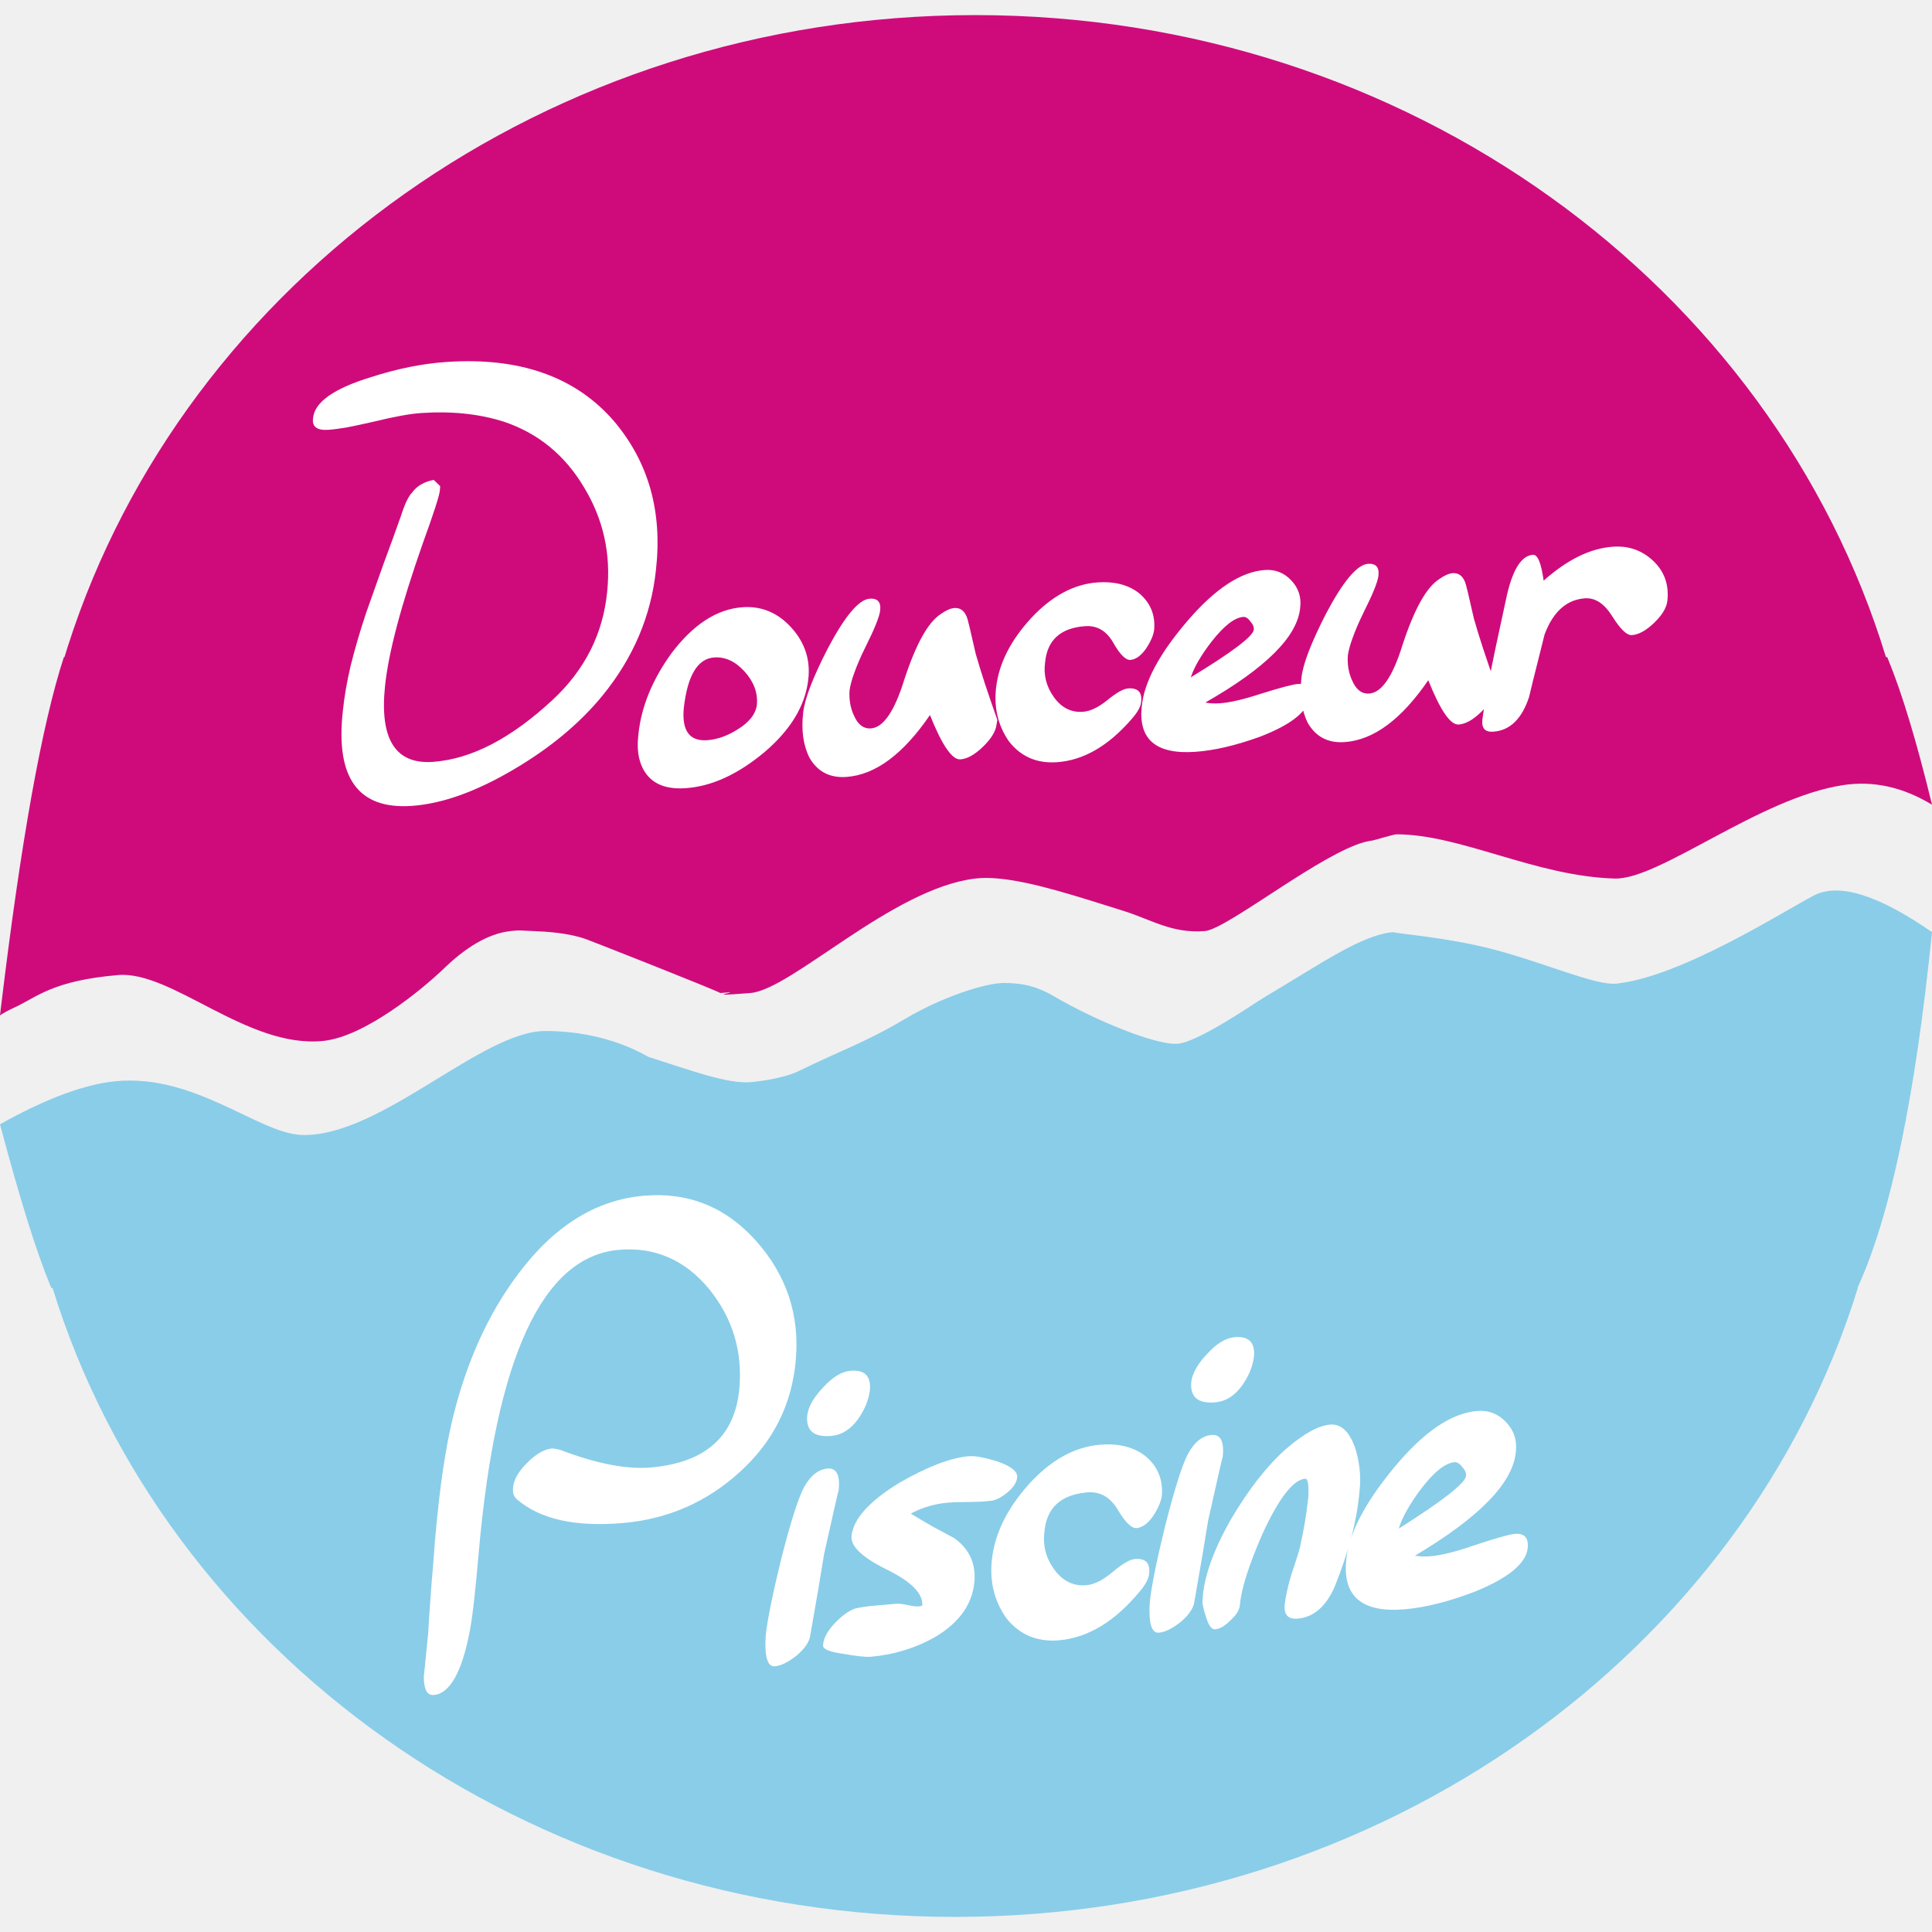
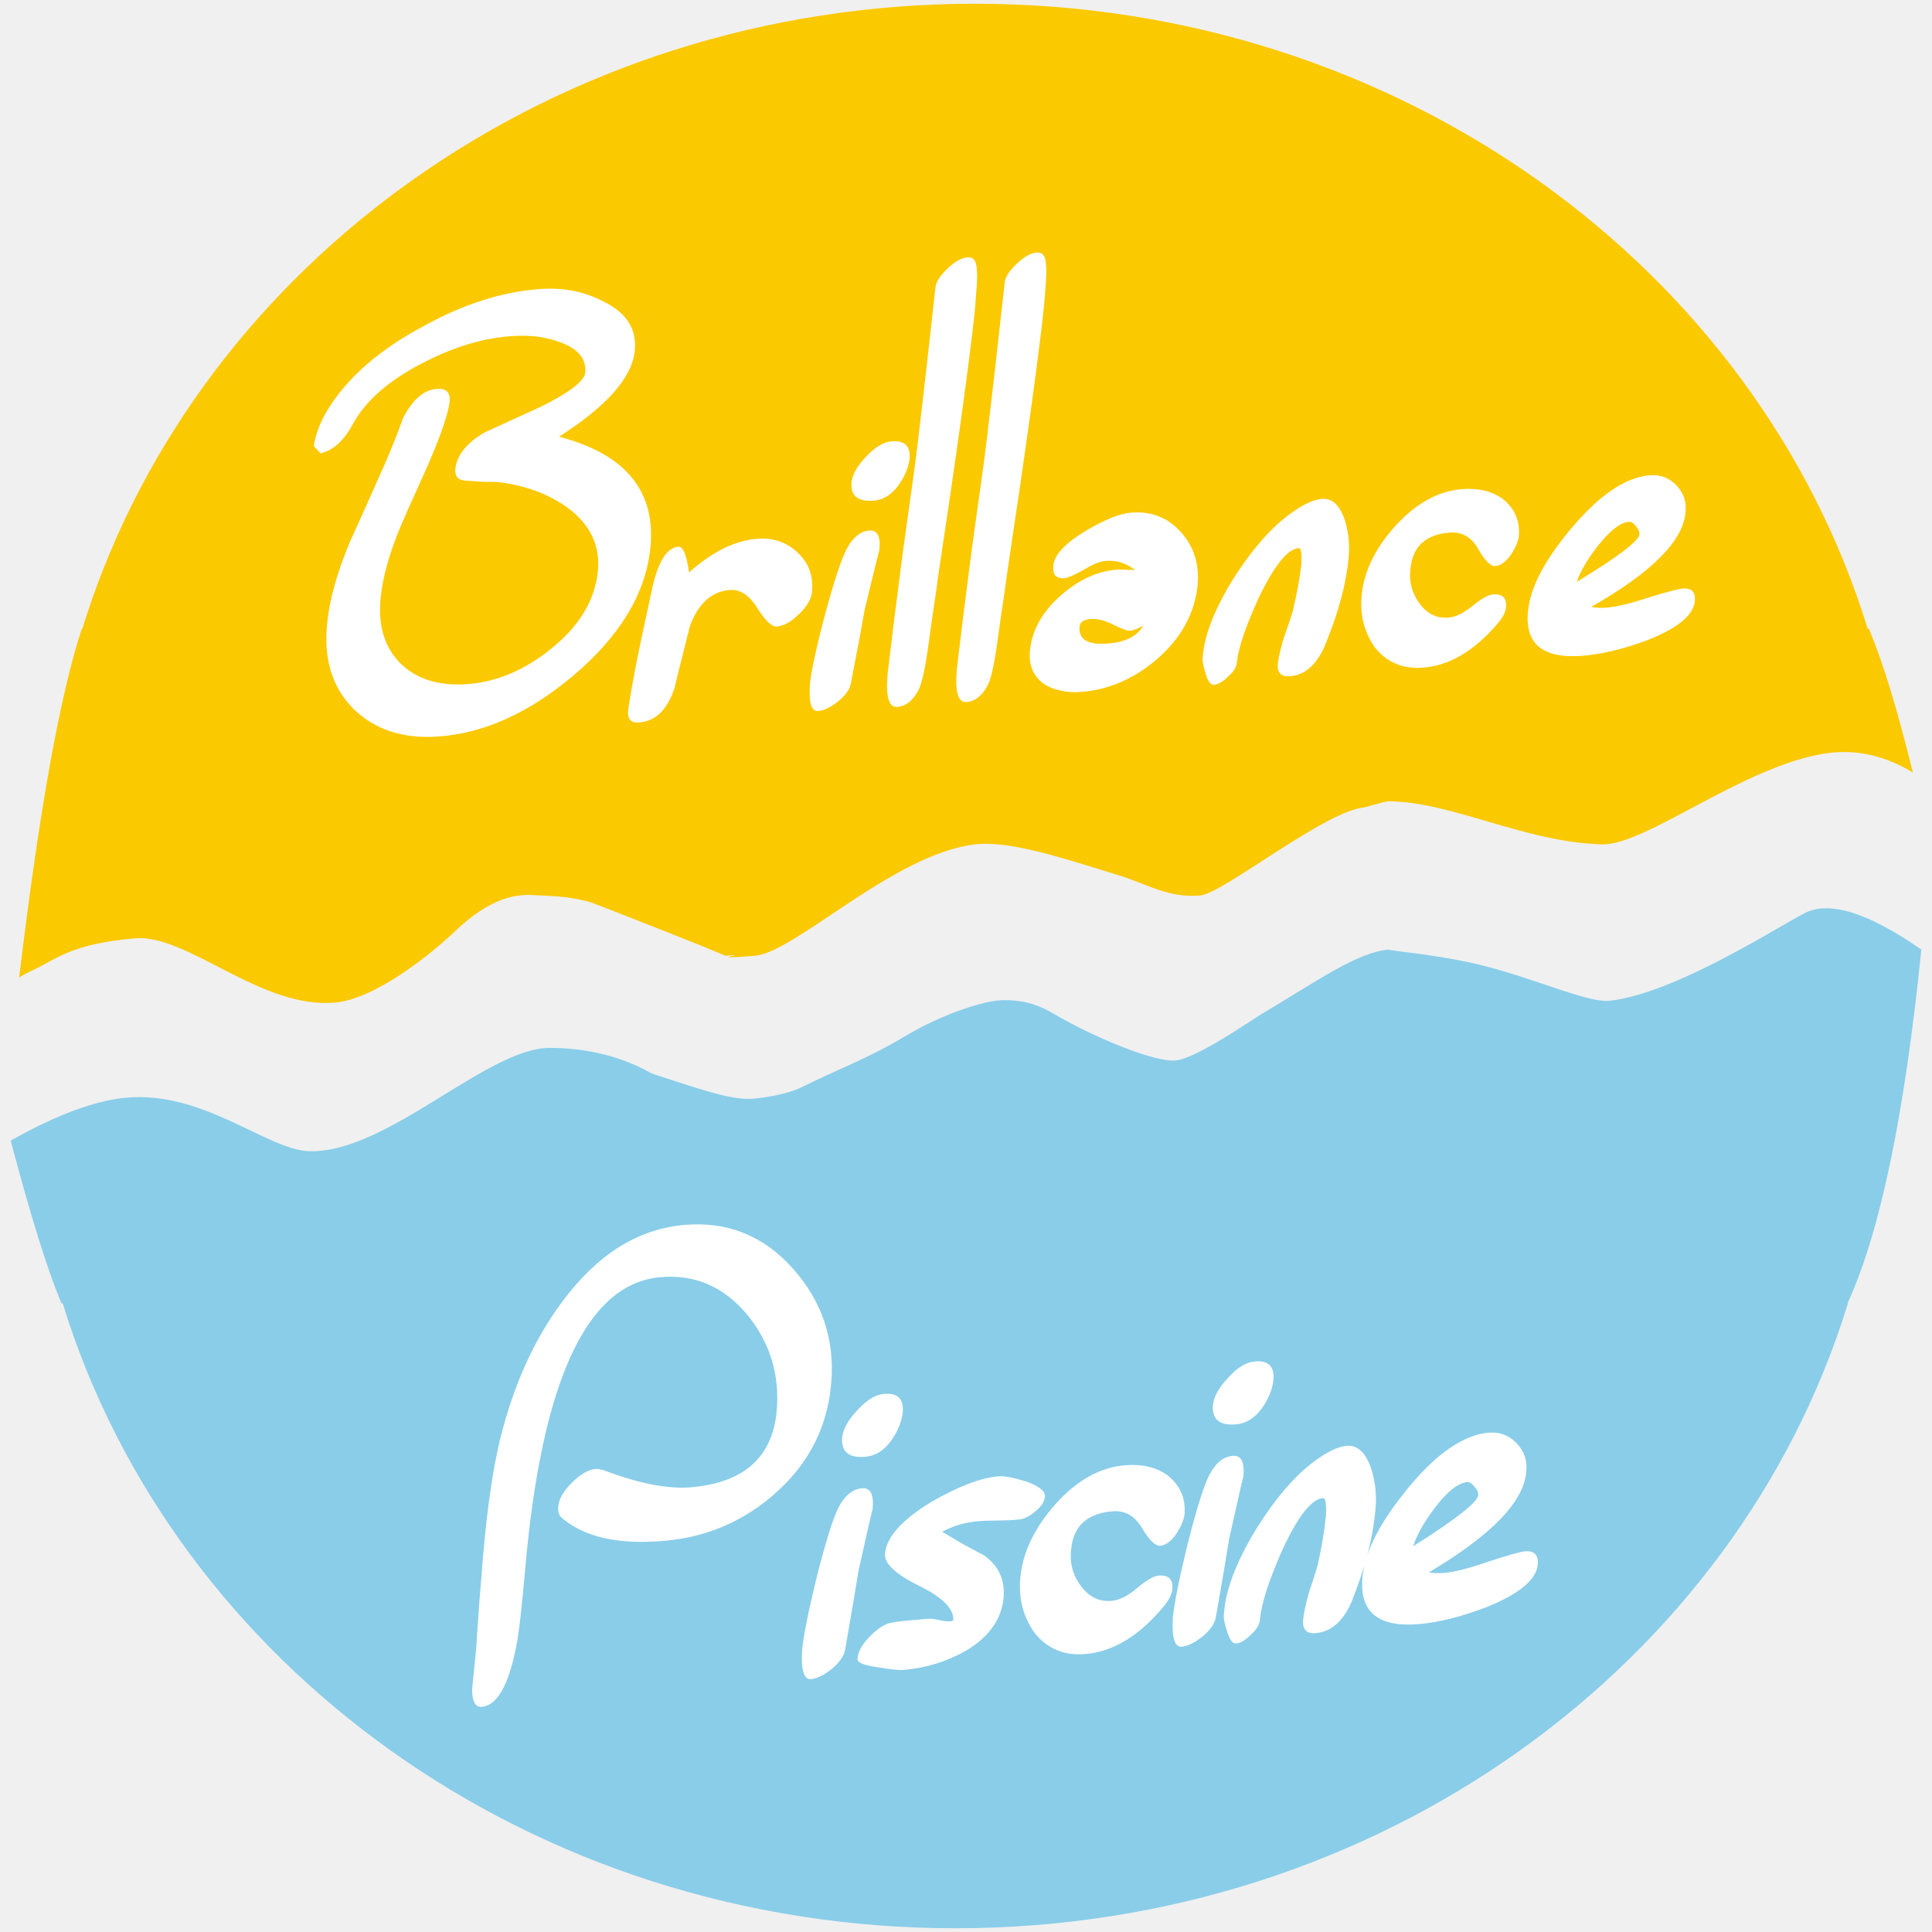
- <svg xmlns="http://www.w3.org/2000/svg" width="64" height="64" viewBox="0 0 64 64" fill="none">
-   <path fill-rule="evenodd" clip-rule="evenodd" d="M32.305 0.5C46.64 0.5 58.73 9.489 62.474 21.767L62.516 21.768C62.525 21.791 62.535 21.815 62.545 21.838C63.009 22.967 63.494 24.573 64 26.657C63.037 26.072 62.054 25.855 61.052 26.008C58.28 26.43 54.975 29.142 53.494 29.103C50.871 29.032 48.389 27.638 46.262 27.638C46.155 27.638 45.529 27.838 45.432 27.849C44.831 27.918 43.825 28.505 42.825 29.141L42.452 29.381C41.337 30.102 40.295 30.812 39.913 30.843C38.819 30.931 38.129 30.456 37.197 30.168C36.966 30.096 36.733 30.023 36.499 29.949L36.03 29.803C34.625 29.37 33.242 28.99 32.305 29.103C29.545 29.435 26.225 32.785 24.856 32.895C24.41 32.931 24.173 32.946 24.059 32.948L24.009 32.948C23.931 32.945 23.982 32.93 24.049 32.914L24.09 32.905C24.208 32.878 24.31 32.856 23.863 32.895C23.774 32.842 22.722 32.417 21.662 31.995L21.309 31.855C20.376 31.485 19.519 31.149 19.41 31.11C18.837 30.902 18.081 30.859 17.663 30.843C17.584 30.84 17.52 30.837 17.466 30.834L17.333 30.827C17.185 30.819 17.137 30.819 16.915 30.843C16.141 30.925 15.382 31.431 14.732 32.058C13.989 32.776 12.089 34.337 10.715 34.481C8.197 34.745 5.699 32.147 3.911 32.3C1.738 32.487 1.232 33.025 0.493 33.368C0.261 33.476 0.098 33.565 0.003 33.634L0 33.636L0.027 33.405C0.69 27.883 1.386 24.004 2.116 21.767L2.136 21.767L2.25 21.401C6.122 9.311 18.113 0.5 32.305 0.5Z" fill="#CF0B7C" />
-   <path fill-rule="evenodd" clip-rule="evenodd" d="M31.642 63.5C17.434 63.5 5.452 54.693 1.741 42.665L1.7 42.665C1.69 42.642 1.68 42.619 1.671 42.595C1.211 41.49 0.654 39.706 0 37.244C1.394 36.463 2.588 35.998 3.581 35.848C6.329 35.435 8.54 37.559 10.007 37.598C12.606 37.666 15.951 34.154 18.059 34.154C20.167 34.154 21.397 34.984 21.48 35.011C22.947 35.479 24.107 35.909 24.864 35.848C25.147 35.826 25.982 35.715 26.462 35.479C27.821 34.811 28.67 34.531 29.942 33.774C31.213 33.017 32.641 32.563 33.255 32.563C33.868 32.563 34.34 32.666 34.939 33.017C36.261 33.794 38.318 34.643 39.025 34.574C39.722 34.505 41.541 33.24 41.915 33.017C43.8 31.899 45.11 30.968 46.154 30.878C46.236 30.927 47.95 31.049 49.485 31.454C51.236 31.916 52.868 32.659 53.557 32.583C55.724 32.346 59.091 30.179 60.09 29.663C60.915 29.238 62.218 29.643 64 30.878C63.447 36.324 62.634 40.23 61.561 42.595L61.531 42.665L61.543 42.665C57.832 54.693 45.85 63.5 31.642 63.5Z" fill="#89CDE9" />
-   <path d="M21.73 18.871C21.57 20.401 20.979 21.794 19.954 23.048C19.203 23.962 18.234 24.77 17.046 25.472C15.79 26.217 14.656 26.625 13.642 26.696C11.873 26.82 11.111 25.777 11.356 23.567C11.402 23.102 11.488 22.598 11.615 22.057C11.749 21.515 11.92 20.931 12.127 20.306C12.316 19.768 12.506 19.234 12.696 18.704C12.894 18.173 13.091 17.631 13.287 17.077C13.409 16.692 13.532 16.437 13.656 16.311C13.814 16.096 14.051 15.958 14.367 15.897L14.582 16.105L14.569 16.259C14.556 16.416 14.37 16.993 14.009 17.989C13.284 20.053 12.866 21.633 12.754 22.729C12.572 24.488 13.1 25.325 14.339 25.238C15.61 25.149 16.936 24.461 18.318 23.174C19.377 22.184 19.975 20.995 20.113 19.607C20.244 18.352 19.987 17.195 19.342 16.136C18.711 15.076 17.831 14.355 16.7 13.972C15.875 13.708 14.952 13.612 13.931 13.684C13.572 13.709 13.054 13.804 12.377 13.969C12.03 14.048 11.733 14.111 11.485 14.16C11.238 14.201 11.036 14.227 10.88 14.238C10.498 14.264 10.329 14.135 10.371 13.85C10.42 13.322 11.058 12.87 12.285 12.495C13.151 12.215 13.981 12.047 14.776 11.992C17.207 11.822 19.062 12.475 20.34 13.952C21.484 15.305 21.947 16.945 21.73 18.871ZM25.073 23.348C25.108 22.954 24.973 22.587 24.668 22.248C24.362 21.91 24.026 21.753 23.66 21.779C23.106 21.817 22.77 22.381 22.65 23.47C22.585 24.211 22.844 24.561 23.428 24.52C23.756 24.497 24.088 24.38 24.426 24.168C24.817 23.93 25.032 23.656 25.073 23.348ZM26.776 22.5C26.68 23.369 26.196 24.174 25.324 24.916C24.444 25.651 23.575 26.049 22.717 26.109C22.133 26.15 21.708 26.007 21.442 25.681C21.177 25.355 21.078 24.904 21.148 24.327C21.241 23.42 21.605 22.525 22.241 21.643C22.965 20.684 23.751 20.174 24.601 20.115C25.232 20.071 25.773 20.299 26.223 20.8C26.665 21.294 26.849 21.861 26.776 22.5ZM33.013 23.991C32.989 24.22 32.839 24.469 32.56 24.739C32.288 25.001 32.04 25.14 31.814 25.155C31.541 25.175 31.205 24.685 30.806 23.687C29.918 24.986 28.995 25.67 28.036 25.737C27.491 25.775 27.084 25.564 26.817 25.105C26.608 24.689 26.538 24.189 26.607 23.605C26.654 23.155 26.925 22.447 27.422 21.48C27.989 20.407 28.451 19.858 28.81 19.832C29.075 19.814 29.19 19.947 29.155 20.231C29.13 20.437 28.963 20.848 28.654 21.465C28.503 21.773 28.385 22.047 28.3 22.288C28.215 22.521 28.162 22.717 28.142 22.875C28.123 23.174 28.17 23.445 28.281 23.687C28.412 23.999 28.603 24.147 28.852 24.129C29.265 24.1 29.634 23.558 29.96 22.501C30.347 21.323 30.751 20.601 31.171 20.337C31.343 20.215 31.491 20.15 31.616 20.142C31.803 20.128 31.939 20.225 32.023 20.43C32.051 20.483 32.15 20.891 32.321 21.655C32.404 21.946 32.505 22.276 32.625 22.644C32.744 23.003 32.882 23.405 33.038 23.848L33.013 23.991ZM38.233 20.865C38.207 21.055 38.112 21.269 37.949 21.508C37.785 21.731 37.617 21.848 37.445 21.86C37.289 21.871 37.1 21.681 36.877 21.289C36.653 20.897 36.343 20.715 35.946 20.743C35.135 20.8 34.693 21.199 34.62 21.94C34.563 22.359 34.66 22.744 34.912 23.095C35.163 23.445 35.484 23.607 35.874 23.579C36.115 23.562 36.384 23.434 36.681 23.194C36.984 22.946 37.214 22.816 37.37 22.805C37.697 22.782 37.841 22.933 37.801 23.257C37.788 23.406 37.687 23.59 37.499 23.806C36.724 24.706 35.896 25.187 35.015 25.249C34.345 25.296 33.812 25.063 33.416 24.55C33.058 24.027 32.919 23.434 32.998 22.77C33.091 21.98 33.477 21.217 34.153 20.481C34.838 19.744 35.574 19.348 36.361 19.293C36.907 19.255 37.357 19.368 37.712 19.633C38.102 19.95 38.276 20.361 38.233 20.865ZM41.534 20.858C41.543 20.771 41.505 20.68 41.42 20.584C41.343 20.479 41.265 20.43 41.187 20.436C40.898 20.456 40.549 20.727 40.139 21.249C39.788 21.704 39.557 22.1 39.447 22.437C40.814 21.605 41.51 21.079 41.534 20.858ZM43.381 23.09C43.328 23.563 42.783 24.001 41.746 24.402C40.944 24.693 40.228 24.861 39.596 24.905C38.295 24.996 37.704 24.493 37.823 23.396C37.9 22.6 38.402 21.66 39.329 20.577C40.248 19.503 41.106 18.938 41.901 18.882C42.243 18.858 42.533 18.971 42.77 19.221C43.015 19.477 43.115 19.784 43.069 20.139C42.979 21.085 41.932 22.13 39.929 23.272C40.072 23.302 40.233 23.31 40.412 23.297C40.747 23.274 41.202 23.168 41.776 22.979C42.427 22.776 42.831 22.67 42.987 22.659C43.283 22.638 43.415 22.782 43.381 23.09ZM49.519 22.837C49.496 23.065 49.345 23.315 49.066 23.585C48.795 23.847 48.546 23.985 48.32 24.001C48.047 24.02 47.712 23.531 47.313 22.533C46.425 23.832 45.502 24.515 44.543 24.583C43.997 24.621 43.591 24.41 43.324 23.951C43.115 23.535 43.045 23.035 43.113 22.451C43.16 22.001 43.432 21.293 43.928 20.326C44.495 19.253 44.958 18.703 45.316 18.678C45.581 18.66 45.697 18.793 45.662 19.077C45.637 19.282 45.47 19.694 45.16 20.31C45.01 20.619 44.892 20.893 44.807 21.134C44.721 21.367 44.669 21.562 44.648 21.721C44.63 22.02 44.676 22.29 44.787 22.533C44.919 22.845 45.109 22.992 45.358 22.975C45.772 22.946 46.141 22.403 46.466 21.347C46.854 20.168 47.258 19.447 47.678 19.183C47.849 19.061 47.998 18.996 48.122 18.987C48.309 18.974 48.445 19.07 48.53 19.276C48.557 19.329 48.656 19.737 48.827 20.5C48.91 20.792 49.012 21.122 49.131 21.489C49.25 21.849 49.388 22.251 49.544 22.694L49.519 22.837ZM55.234 19.9C55.211 20.128 55.064 20.373 54.792 20.635C54.528 20.889 54.283 21.023 54.057 21.039C53.894 21.051 53.679 20.846 53.415 20.426C53.15 19.998 52.846 19.796 52.504 19.82C51.896 19.863 51.45 20.262 51.166 21.018C51.08 21.361 50.995 21.704 50.909 22.046C50.823 22.381 50.737 22.728 50.653 23.086C50.414 23.816 50.018 24.2 49.465 24.238C49.192 24.258 49.072 24.121 49.107 23.829C49.132 23.623 49.204 23.195 49.323 22.545C49.449 21.894 49.637 21 49.887 19.862C50.086 18.901 50.384 18.406 50.782 18.378C50.938 18.367 51.055 18.653 51.135 19.235C51.917 18.538 52.681 18.163 53.429 18.111C53.952 18.074 54.397 18.231 54.766 18.581C55.136 18.931 55.291 19.371 55.234 19.9Z" fill="white" />
-   <path d="M14.039 55.553L14.026 55.401L14.039 55.553ZM26.361 45.057C26.235 46.521 25.616 47.756 24.506 48.763C23.413 49.759 22.124 50.322 20.64 50.452C19.072 50.589 17.902 50.33 17.131 49.675C17.021 49.583 16.976 49.455 16.996 49.292C17.007 49.036 17.162 48.76 17.458 48.462C17.755 48.164 18.034 48.004 18.296 47.981C18.312 47.979 18.394 47.993 18.541 48.023C19.754 48.486 20.761 48.682 21.562 48.612C23.375 48.454 24.352 47.578 24.493 45.986C24.598 44.761 24.269 43.673 23.506 42.72C22.698 41.737 21.695 41.298 20.498 41.403C17.969 41.624 16.422 44.971 15.858 51.444C15.803 52.069 15.751 52.596 15.704 53.025C15.656 53.453 15.609 53.789 15.562 54.031C15.3 55.396 14.902 56.102 14.371 56.149C14.152 56.168 14.041 55.969 14.039 55.553L14.182 54.126C14.191 53.947 14.206 53.721 14.224 53.447C14.243 53.174 14.266 52.853 14.293 52.485C14.327 52.1 14.354 51.775 14.373 51.51C14.392 51.236 14.41 51.009 14.428 50.829C14.569 49.237 14.762 47.941 15.006 46.943C15.464 45.093 16.177 43.523 17.143 42.232C18.336 40.624 19.729 39.75 21.323 39.611C22.798 39.482 24.04 39.98 25.047 41.107C26.056 42.242 26.494 43.559 26.361 45.057ZM28.818 46.041C28.779 46.375 28.642 46.706 28.408 47.032C28.164 47.359 27.874 47.538 27.537 47.567C26.963 47.617 26.698 47.394 26.739 46.898C26.773 46.606 26.95 46.293 27.269 45.959C27.579 45.618 27.881 45.434 28.176 45.408C28.64 45.368 28.854 45.579 28.818 46.041ZM27.784 49.368C27.781 49.334 27.618 50.045 27.295 51.501C27.202 52.095 27.051 52.987 26.841 54.178C26.809 54.394 26.658 54.615 26.389 54.842C26.111 55.062 25.871 55.181 25.668 55.199C25.424 55.22 25.322 54.885 25.364 54.193C25.414 53.696 25.582 52.857 25.87 51.676C26.186 50.434 26.439 49.634 26.629 49.278C26.841 48.885 27.103 48.676 27.415 48.648C27.71 48.623 27.833 48.862 27.784 49.368ZM33.696 48.927C33.686 49.098 33.578 49.269 33.372 49.44C33.166 49.611 32.978 49.703 32.81 49.718C32.725 49.726 32.624 49.734 32.506 49.745C32.396 49.746 32.26 49.749 32.099 49.755C31.794 49.756 31.561 49.764 31.4 49.778C30.954 49.817 30.544 49.938 30.171 50.14C30.404 50.281 30.641 50.422 30.883 50.562C31.124 50.694 31.369 50.826 31.618 50.957C32.108 51.313 32.328 51.791 32.279 52.39C32.216 53.126 31.793 53.732 31.011 54.209C30.347 54.59 29.624 54.814 28.84 54.883C28.688 54.896 28.383 54.863 27.926 54.784C27.479 54.721 27.258 54.63 27.265 54.511C27.271 54.289 27.395 54.049 27.635 53.79C27.876 53.531 28.108 53.362 28.33 53.283C28.505 53.243 28.715 53.212 28.959 53.19L29.693 53.126C29.777 53.119 29.901 53.133 30.066 53.17C30.231 53.206 30.355 53.221 30.439 53.214C30.498 53.208 30.536 53.197 30.551 53.178C30.576 52.785 30.185 52.391 29.377 51.994C28.56 51.59 28.171 51.22 28.209 50.885C28.262 50.32 28.792 49.73 29.8 49.115C30.723 48.584 31.487 48.292 32.094 48.239C32.297 48.221 32.612 48.279 33.039 48.411C33.486 48.567 33.705 48.739 33.696 48.927ZM38.49 49.527C38.465 49.733 38.367 49.967 38.194 50.228C38.02 50.473 37.84 50.603 37.655 50.62C37.486 50.635 37.277 50.432 37.028 50.012C36.779 49.592 36.44 49.401 36.01 49.438C35.133 49.515 34.661 49.956 34.596 50.76C34.542 51.215 34.655 51.63 34.934 52.005C35.213 52.38 35.564 52.549 35.985 52.512C36.247 52.489 36.536 52.345 36.852 52.079C37.176 51.804 37.423 51.66 37.592 51.645C37.946 51.614 38.104 51.774 38.067 52.126C38.056 52.288 37.95 52.489 37.75 52.727C36.928 53.716 36.04 54.253 35.087 54.336C34.362 54.4 33.78 54.157 33.341 53.61C32.944 53.05 32.782 52.41 32.855 51.69C32.941 50.833 33.344 49.999 34.063 49.188C34.791 48.377 35.581 47.934 36.432 47.859C37.022 47.808 37.512 47.922 37.902 48.202C38.331 48.539 38.527 48.98 38.49 49.527ZM41.541 44.927C41.502 45.262 41.365 45.593 41.13 45.919C40.887 46.246 40.597 46.425 40.26 46.454C39.686 46.504 39.42 46.281 39.462 45.785C39.496 45.493 39.672 45.18 39.992 44.846C40.302 44.505 40.604 44.321 40.899 44.295C41.363 44.255 41.577 44.465 41.541 44.927ZM40.507 48.255C40.504 48.221 40.341 48.932 40.018 50.388C39.925 50.982 39.774 51.874 39.564 53.065C39.532 53.28 39.381 53.502 39.112 53.729C38.834 53.949 38.594 54.068 38.391 54.085C38.147 54.107 38.045 53.772 38.087 53.08C38.137 52.583 38.305 51.744 38.593 50.563C38.909 49.321 39.162 48.521 39.352 48.165C39.564 47.772 39.826 47.562 40.138 47.535C40.433 47.509 40.556 47.749 40.507 48.255ZM45.045 49.298C45.005 49.811 44.915 50.337 44.776 50.876C44.636 51.415 44.447 51.98 44.21 52.569C43.919 53.224 43.512 53.574 42.989 53.619C42.677 53.647 42.533 53.498 42.555 53.173C42.583 52.907 42.656 52.574 42.773 52.173C42.983 51.551 43.085 51.215 43.08 51.165C43.129 50.948 43.177 50.71 43.222 50.451C43.267 50.193 43.306 49.909 43.339 49.6C43.361 49.182 43.327 48.977 43.234 48.985C42.837 49.019 42.368 49.625 41.825 50.803C41.372 51.837 41.122 52.619 41.075 53.15C41.064 53.321 40.965 53.491 40.776 53.66C40.589 53.855 40.415 53.959 40.255 53.973C40.137 53.984 40.036 53.848 39.952 53.566C39.861 53.303 39.823 53.111 39.837 52.99C39.875 52.256 40.185 51.375 40.766 50.348C41.35 49.353 41.957 48.574 42.588 48.009C43.18 47.498 43.67 47.226 44.058 47.192C44.421 47.16 44.698 47.417 44.89 47.961C45.032 48.415 45.084 48.861 45.045 49.298ZM48.565 48.888C48.574 48.794 48.531 48.695 48.437 48.593C48.351 48.482 48.266 48.43 48.181 48.437C47.87 48.465 47.496 48.765 47.062 49.338C46.69 49.838 46.447 50.271 46.335 50.638C47.8 49.711 48.543 49.128 48.565 48.888ZM50.608 51.271C50.56 51.785 49.978 52.269 48.862 52.723C47.999 53.054 47.226 53.249 46.543 53.309C45.135 53.432 44.485 52.898 44.593 51.708C44.662 50.843 45.188 49.816 46.172 48.626C47.147 47.444 48.065 46.816 48.925 46.741C49.296 46.708 49.612 46.825 49.873 47.091C50.144 47.365 50.257 47.695 50.215 48.081C50.135 49.107 49.02 50.258 46.872 51.534C47.028 51.563 47.202 51.569 47.396 51.552C47.759 51.52 48.249 51.396 48.867 51.181C49.569 50.95 50.005 50.826 50.173 50.812C50.494 50.784 50.639 50.937 50.608 51.271Z" fill="white" />
+ <svg xmlns="http://www.w3.org/2000/svg" width="102" height="102" viewBox="0 0 102 102" fill="none">
+   <path fill-rule="evenodd" clip-rule="evenodd" d="M51.476 0.197C73.87 0.197 92.754 14.145 98.604 33.196L98.669 33.196C98.684 33.233 98.699 33.27 98.714 33.306C99.439 35.057 100.197 37.549 100.987 40.783C99.483 39.875 97.948 39.539 96.383 39.776C92.052 40.431 86.889 44.639 84.576 44.578C80.479 44.469 76.602 42.305 73.279 42.305C73.112 42.305 72.134 42.615 71.983 42.633C71.043 42.739 69.471 43.65 67.91 44.637L67.327 45.009C65.585 46.129 63.958 47.23 63.362 47.278C61.652 47.415 60.574 46.678 59.118 46.23C58.758 46.119 58.393 46.005 58.027 45.891L57.295 45.665C55.101 44.993 52.941 44.403 51.476 44.578C47.165 45.093 41.979 50.291 39.84 50.462C39.143 50.518 38.773 50.541 38.596 50.544L38.517 50.544C38.396 50.54 38.475 50.517 38.58 50.492L38.644 50.477C38.828 50.436 38.988 50.402 38.288 50.462C38.15 50.379 36.507 49.721 34.851 49.066L34.3 48.849C32.842 48.274 31.504 47.753 31.334 47.692C30.438 47.37 29.256 47.303 28.604 47.278C28.481 47.273 28.381 47.269 28.297 47.264L28.088 47.253C27.858 47.241 27.783 47.241 27.435 47.278C26.226 47.405 25.04 48.19 24.026 49.164C22.865 50.277 19.898 52.7 17.751 52.923C13.816 53.333 9.916 49.301 7.122 49.54C3.728 49.83 2.937 50.663 1.784 51.197C1.421 51.364 1.166 51.502 1.018 51.609L1.013 51.612L1.055 51.254C2.091 42.686 3.178 36.666 4.318 33.195L4.349 33.195L4.528 32.627C10.576 13.868 29.307 0.197 51.476 0.197Z" fill="#FBC900" />
+   <path fill-rule="evenodd" clip-rule="evenodd" d="M50.435 101.803C28.042 101.803 9.158 87.855 3.308 68.804L3.243 68.804C3.228 68.767 3.213 68.73 3.198 68.694C2.473 66.943 1.595 64.118 0.564 60.218C2.762 58.981 4.643 58.244 6.209 58.007C10.539 57.352 14.024 60.717 16.337 60.778C20.433 60.887 25.704 55.323 29.027 55.323C32.35 55.323 34.288 56.638 34.42 56.681C36.731 57.422 38.56 58.103 39.753 58.007C40.199 57.971 41.514 57.796 42.271 57.422C44.413 56.364 45.751 55.92 47.756 54.722C49.76 53.524 52.01 52.803 52.977 52.803C53.944 52.803 54.688 52.967 55.633 53.524C57.717 54.753 60.957 56.098 62.072 55.988C63.171 55.88 66.037 53.875 66.627 53.524C69.598 51.752 71.663 50.278 73.308 50.134C73.438 50.212 76.138 50.407 78.558 51.047C81.319 51.779 83.891 52.955 84.976 52.836C88.392 52.46 93.698 49.028 95.273 48.212C96.573 47.538 98.628 48.179 101.436 50.134C100.564 58.761 99.283 64.947 97.592 68.694L97.543 68.803L97.563 68.803C91.714 87.854 72.829 101.803 50.435 101.803Z" fill="#89CDE9" />
+   <path d="M34.335 28.95C34.081 31.349 32.725 33.589 30.266 35.67C27.924 37.645 25.544 38.716 23.125 38.885C21.274 39.015 19.783 38.524 18.651 37.413C17.53 36.276 17.072 34.77 17.275 32.896C17.332 32.284 17.459 31.625 17.658 30.916C17.856 30.208 18.125 29.445 18.465 28.628C18.776 27.936 19.087 27.245 19.399 26.554C19.71 25.862 20.021 25.165 20.331 24.461C20.502 24.065 20.666 23.669 20.825 23.273C20.983 22.878 21.135 22.477 21.28 22.07C21.782 21.092 22.379 20.579 23.07 20.531C23.576 20.496 23.797 20.734 23.733 21.247C23.643 21.898 23.272 22.978 22.621 24.487C22.374 25.037 22.127 25.588 21.881 26.138C21.633 26.676 21.387 27.233 21.142 27.808C20.558 29.213 20.211 30.453 20.1 31.527C19.943 33.013 20.292 34.179 21.144 35.025C21.996 35.858 23.163 36.223 24.643 36.119C26.198 36.011 27.668 35.399 29.053 34.286C30.546 33.103 31.381 31.748 31.559 30.223C31.71 28.836 31.178 27.695 29.962 26.801C28.918 26.055 27.671 25.603 26.222 25.444C26.023 25.446 25.788 25.444 25.515 25.438C25.24 25.42 24.923 25.399 24.561 25.374C24.188 25.351 24.013 25.152 24.036 24.779C24.109 24.042 24.627 23.392 25.592 22.828L28.566 21.467C30.052 20.731 30.829 20.137 30.897 19.686C30.968 18.925 30.495 18.375 29.48 18.037C28.767 17.776 27.942 17.679 27.004 17.745C25.498 17.85 23.944 18.318 22.341 19.15C20.521 20.083 19.277 21.174 18.608 22.424C18.158 23.261 17.598 23.766 16.928 23.936L16.566 23.552C16.659 22.926 16.905 22.283 17.305 21.622C18.364 19.911 20.053 18.442 22.373 17.213C24.474 16.049 26.524 15.398 28.523 15.258C29.744 15.172 30.857 15.392 31.861 15.917C33.081 16.514 33.631 17.381 33.512 18.517C33.375 19.928 32.043 21.441 29.514 23.056C33.038 23.976 34.645 25.94 34.335 28.95ZM42.867 31.274C42.831 31.636 42.597 32.024 42.167 32.439C41.749 32.84 41.361 33.053 41.003 33.078C40.744 33.096 40.405 32.773 39.987 32.108C39.567 31.43 39.086 31.11 38.543 31.148C37.581 31.216 36.875 31.848 36.425 33.045C36.29 33.587 36.154 34.13 36.018 34.673C35.882 35.203 35.746 35.752 35.613 36.319C35.235 37.474 34.608 38.082 33.731 38.144C33.3 38.174 33.111 37.958 33.165 37.495C33.205 37.17 33.318 36.492 33.507 35.462C33.707 34.431 34.005 33.016 34.4 31.215C34.715 29.692 35.187 28.909 35.817 28.865C36.064 28.848 36.25 29.3 36.377 30.221C37.614 29.118 38.825 28.525 40.009 28.442C40.836 28.384 41.542 28.632 42.126 29.187C42.71 29.741 42.958 30.437 42.867 31.274ZM48.019 24.236C47.954 24.724 47.746 25.204 47.394 25.675C47.031 26.147 46.602 26.4 46.108 26.434C45.269 26.493 44.886 26.16 44.959 25.436C45.017 25.01 45.282 24.558 45.757 24.078C46.219 23.587 46.666 23.326 47.098 23.296C47.776 23.249 48.084 23.562 48.019 24.236ZM46.423 29.072C46.419 29.023 46.163 30.058 45.654 32.176C45.504 33.042 45.26 34.343 44.922 36.078C44.87 36.391 44.644 36.711 44.245 37.036C43.834 37.35 43.479 37.518 43.183 37.538C42.825 37.563 42.686 37.071 42.764 36.061C42.849 35.336 43.117 34.114 43.568 32.397C44.061 30.589 44.451 29.427 44.738 28.911C45.057 28.343 45.446 28.043 45.902 28.011C46.334 27.981 46.508 28.335 46.423 29.072ZM51.463 16.444C51.17 19.167 50.515 23.9 49.498 30.643C49.434 31.143 49.364 31.644 49.287 32.145C49.21 32.634 49.139 33.129 49.075 33.63C48.881 35.119 48.692 36.044 48.506 36.404C48.212 36.982 47.83 37.288 47.361 37.321C46.917 37.352 46.752 36.762 46.865 35.551C47.035 34.076 47.285 32.068 47.616 29.528C47.821 28.026 47.994 26.78 48.136 25.79C48.277 24.788 48.378 24.019 48.44 23.481C48.589 22.243 48.74 20.949 48.893 19.599C49.046 18.237 49.21 16.769 49.385 15.194C49.402 14.908 49.614 14.57 50.021 14.182C50.417 13.807 50.769 13.609 51.077 13.588C51.225 13.577 51.34 13.619 51.421 13.713C51.501 13.794 51.548 13.945 51.564 14.167C51.592 14.389 51.594 14.686 51.571 15.06C51.546 15.421 51.51 15.882 51.463 16.444ZM55.117 16.188C54.824 18.912 54.169 23.645 53.153 30.387C53.089 30.888 53.018 31.389 52.942 31.89C52.864 32.379 52.793 32.874 52.729 33.374C52.536 34.863 52.346 35.788 52.161 36.148C51.866 36.727 51.485 37.032 51.016 37.065C50.572 37.096 50.406 36.506 50.52 35.296C50.69 33.821 50.94 31.813 51.271 29.273C51.475 27.77 51.649 26.524 51.79 25.535C51.931 24.533 52.032 23.763 52.094 23.226C52.243 21.988 52.394 20.694 52.548 19.344C52.701 17.982 52.865 16.513 53.04 14.938C53.057 14.652 53.269 14.315 53.676 13.927C54.071 13.552 54.423 13.354 54.731 13.332C54.88 13.322 54.994 13.363 55.075 13.457C55.155 13.538 55.203 13.69 55.218 13.912C55.246 14.133 55.248 14.431 55.225 14.804C55.201 15.165 55.165 15.627 55.117 16.188ZM60.358 33.027C60.084 33.195 59.843 33.286 59.633 33.301C59.522 33.308 59.242 33.204 58.793 32.987C58.343 32.758 57.945 32.656 57.599 32.68C57.217 32.707 57.015 32.839 56.995 33.076C56.93 33.75 57.416 34.051 58.453 33.978C59.403 33.912 60.038 33.595 60.358 33.027ZM63.224 30.929C63.066 32.391 62.368 33.667 61.13 34.758C59.891 35.837 58.525 36.428 57.032 36.533C56.637 36.56 56.269 36.53 55.928 36.443C55.588 36.367 55.294 36.239 55.045 36.058C54.796 35.865 54.612 35.623 54.493 35.334C54.373 35.045 54.337 34.7 54.383 34.3C54.496 33.251 55.031 32.302 55.988 31.454C56.946 30.605 57.949 30.145 58.998 30.071C59.134 30.062 59.276 30.064 59.426 30.079C59.587 30.08 59.755 30.087 59.93 30.099C59.47 29.735 58.957 29.572 58.389 29.612C58.081 29.633 57.689 29.791 57.213 30.085C56.7 30.369 56.363 30.516 56.203 30.527C55.746 30.559 55.55 30.331 55.615 29.843C55.664 29.294 56.229 28.69 57.311 28.032C58.323 27.428 59.131 27.105 59.736 27.062C60.81 26.987 61.683 27.335 62.357 28.107C63.044 28.877 63.333 29.818 63.224 30.929ZM71.201 29.441C71.129 30.19 70.984 30.957 70.766 31.741C70.548 32.525 70.258 33.345 69.897 34.201C69.455 35.15 68.851 35.651 68.086 35.704C67.629 35.736 67.422 35.515 67.463 35.041C67.51 34.653 67.625 34.168 67.808 33.584C68.129 32.682 68.287 32.193 68.282 32.119C68.359 31.804 68.434 31.458 68.507 31.081C68.58 30.703 68.644 30.29 68.699 29.839C68.743 29.229 68.697 28.928 68.561 28.938C67.982 28.978 67.28 29.852 66.457 31.559C65.768 33.058 65.383 34.194 65.3 34.969C65.281 35.218 65.13 35.464 64.85 35.707C64.572 35.987 64.316 36.135 64.081 36.151C63.908 36.164 63.764 35.963 63.648 35.549C63.522 35.161 63.471 34.88 63.496 34.704C63.57 33.633 64.045 32.353 64.921 30.866C65.8 29.428 66.707 28.305 67.642 27.495C68.521 26.764 69.244 26.379 69.812 26.339C70.343 26.302 70.741 26.683 71.008 27.483C71.204 28.151 71.268 28.804 71.201 29.441ZM80.188 28.311C80.147 28.611 79.997 28.95 79.738 29.328C79.478 29.681 79.212 29.867 78.94 29.886C78.694 29.903 78.394 29.602 78.04 28.982C77.687 28.361 77.195 28.073 76.566 28.117C75.283 28.207 74.583 28.839 74.467 30.013C74.377 30.676 74.531 31.285 74.929 31.84C75.328 32.395 75.835 32.651 76.452 32.608C76.835 32.581 77.261 32.378 77.73 31.998C78.211 31.605 78.575 31.399 78.822 31.382C79.34 31.346 79.568 31.584 79.504 32.097C79.484 32.334 79.324 32.624 79.026 32.968C77.799 34.392 76.488 35.154 75.093 35.251C74.032 35.325 73.188 34.957 72.561 34.145C71.995 33.317 71.774 32.377 71.899 31.327C72.047 30.076 72.657 28.868 73.728 27.702C74.812 26.535 75.978 25.908 77.224 25.821C78.088 25.761 78.801 25.94 79.363 26.36C79.981 26.862 80.256 27.512 80.188 28.311ZM86.551 28.219C86.566 28.082 86.507 27.937 86.372 27.785C86.249 27.62 86.126 27.542 86.002 27.551C85.546 27.583 84.993 28.012 84.344 28.838C83.787 29.559 83.421 30.186 83.248 30.719C85.412 29.402 86.513 28.569 86.551 28.219ZM89.477 31.753C89.393 32.503 88.53 33.196 86.888 33.831C85.618 34.292 84.483 34.557 83.484 34.627C81.423 34.772 80.487 33.975 80.675 32.238C80.798 30.977 81.593 29.49 83.06 27.775C84.516 26.074 85.874 25.179 87.132 25.091C87.675 25.053 88.134 25.232 88.509 25.627C88.897 26.034 89.055 26.519 88.983 27.082C88.839 28.58 87.182 30.233 84.01 32.042C84.236 32.089 84.491 32.102 84.775 32.082C85.306 32.045 86.026 31.877 86.935 31.578C87.966 31.257 88.606 31.089 88.852 31.071C89.321 31.039 89.529 31.266 89.477 31.753Z" fill="white" />
+   <path d="M24.924 89.197L24.904 88.963L24.924 89.197ZM43.882 73.05C43.687 75.302 42.736 77.202 41.028 78.75C39.346 80.282 37.363 81.149 35.08 81.348C32.667 81.559 30.868 81.161 29.682 80.154C29.512 80.012 29.443 79.816 29.473 79.565C29.491 79.171 29.728 78.745 30.185 78.287C30.642 77.829 31.071 77.582 31.473 77.547C31.499 77.544 31.625 77.566 31.851 77.612C33.717 78.324 35.266 78.626 36.499 78.519C39.288 78.275 40.79 76.928 41.007 74.477C41.169 72.594 40.663 70.92 39.489 69.454C38.246 67.942 36.704 67.266 34.862 67.428C30.97 67.768 28.591 72.917 27.724 82.874C27.638 83.836 27.559 84.647 27.486 85.306C27.413 85.966 27.34 86.483 27.268 86.855C26.864 88.955 26.253 90.041 25.436 90.113C25.099 90.142 24.928 89.837 24.924 89.197L25.144 87.001C25.159 86.726 25.181 86.377 25.209 85.957C25.238 85.536 25.273 85.043 25.315 84.477C25.368 83.884 25.409 83.384 25.439 82.976C25.467 82.555 25.496 82.206 25.524 81.93C25.741 79.479 26.037 77.486 26.412 75.95C27.117 73.105 28.213 70.689 29.699 68.703C31.535 66.229 33.678 64.884 36.13 64.67C38.4 64.471 40.31 65.239 41.86 66.972C43.412 68.719 44.086 70.744 43.882 73.05ZM47.661 74.562C47.602 75.077 47.391 75.585 47.03 76.088C46.656 76.591 46.209 76.865 45.69 76.911C44.808 76.988 44.399 76.644 44.463 75.881C44.515 75.432 44.787 74.951 45.278 74.437C45.755 73.912 46.22 73.629 46.674 73.59C47.388 73.527 47.717 73.851 47.661 74.562ZM46.07 79.681C46.065 79.629 45.815 80.723 45.318 82.962C45.176 83.876 44.943 85.25 44.62 87.082C44.57 87.413 44.339 87.753 43.925 88.103C43.497 88.441 43.127 88.624 42.816 88.651C42.44 88.684 42.284 88.168 42.347 87.104C42.424 86.339 42.684 85.049 43.126 83.232C43.612 81.321 44.002 80.091 44.293 79.542C44.62 78.939 45.023 78.616 45.503 78.574C45.957 78.534 46.146 78.903 46.07 79.681ZM55.167 79.003C55.15 79.266 54.984 79.528 54.667 79.791C54.35 80.055 54.062 80.197 53.803 80.22C53.673 80.231 53.517 80.245 53.336 80.261C53.166 80.263 52.957 80.268 52.71 80.276C52.239 80.278 51.881 80.29 51.634 80.312C50.947 80.372 50.316 80.558 49.742 80.869C50.101 81.086 50.466 81.303 50.838 81.519C51.209 81.721 51.586 81.924 51.969 82.125C52.723 82.674 53.062 83.409 52.986 84.33C52.889 85.463 52.239 86.395 51.035 87.128C50.014 87.714 48.901 88.06 47.694 88.165C47.461 88.186 46.993 88.135 46.289 88.014C45.601 87.917 45.262 87.777 45.272 87.593C45.282 87.252 45.471 86.883 45.842 86.485C46.212 86.086 46.568 85.826 46.911 85.705C47.18 85.642 47.502 85.594 47.878 85.561L49.007 85.463C49.137 85.451 49.328 85.474 49.581 85.53C49.835 85.586 50.026 85.609 50.156 85.597C50.247 85.59 50.304 85.571 50.328 85.543C50.366 84.939 49.764 84.331 48.521 83.721C47.264 83.099 46.666 82.531 46.725 82.016C46.806 81.146 47.622 80.238 49.173 79.292C50.591 78.475 51.768 78.026 52.702 77.944C53.013 77.917 53.498 78.005 54.156 78.209C54.844 78.449 55.181 78.714 55.167 79.003ZM62.541 79.926C62.503 80.243 62.352 80.603 62.086 81.005C61.819 81.381 61.542 81.582 61.257 81.607C60.997 81.63 60.676 81.318 60.292 80.672C59.909 80.026 59.387 79.731 58.725 79.789C57.376 79.907 56.651 80.585 56.55 81.823C56.468 82.523 56.641 83.161 57.071 83.738C57.5 84.314 58.039 84.574 58.688 84.518C59.09 84.483 59.535 84.261 60.022 83.852C60.521 83.429 60.9 83.207 61.159 83.184C61.704 83.136 61.948 83.383 61.891 83.924C61.873 84.174 61.711 84.482 61.403 84.849C60.138 86.371 58.772 87.196 57.306 87.325C56.191 87.422 55.295 87.049 54.62 86.207C54.009 85.345 53.76 84.361 53.872 83.253C54.005 81.934 54.625 80.651 55.731 79.404C56.85 78.156 58.065 77.475 59.375 77.36C60.283 77.281 61.037 77.457 61.637 77.888C62.297 78.405 62.598 79.085 62.541 79.926ZM67.235 72.849C67.175 73.364 66.965 73.873 66.604 74.375C66.229 74.878 65.783 75.153 65.264 75.198C64.382 75.275 63.973 74.932 64.037 74.168C64.089 73.719 64.361 73.238 64.852 72.725C65.328 72.199 65.794 71.917 66.248 71.877C66.961 71.815 67.29 72.139 67.235 72.849ZM65.644 77.969C65.639 77.917 65.388 79.01 64.892 81.25C64.749 82.164 64.517 83.537 64.193 85.369C64.144 85.7 63.912 86.041 63.498 86.391C63.071 86.729 62.701 86.911 62.39 86.939C62.013 86.972 61.857 86.456 61.921 85.391C61.998 84.627 62.257 83.336 62.7 81.52C63.186 79.608 63.575 78.378 63.867 77.83C64.193 77.226 64.596 76.903 65.076 76.861C65.53 76.822 65.719 77.191 65.644 77.969ZM72.626 79.573C72.565 80.363 72.427 81.172 72.212 82.001C71.996 82.831 71.707 83.699 71.341 84.607C70.894 85.613 70.268 86.151 69.463 86.222C68.984 86.264 68.761 86.035 68.796 85.535C68.838 85.126 68.95 84.613 69.132 83.996C69.453 83.04 69.61 82.523 69.604 82.445C69.679 82.112 69.751 81.746 69.821 81.348C69.891 80.95 69.951 80.513 70.001 80.038C70.036 79.394 69.982 79.079 69.84 79.091C69.23 79.145 68.508 80.077 67.673 81.889C66.975 83.479 66.591 84.682 66.518 85.499C66.502 85.762 66.348 86.024 66.058 86.284C65.77 86.584 65.503 86.745 65.257 86.766C65.075 86.782 64.919 86.573 64.79 86.14C64.65 85.734 64.591 85.439 64.615 85.254C64.673 84.125 65.149 82.769 66.043 81.188C66.942 79.659 67.876 78.459 68.846 77.59C69.757 76.805 70.511 76.386 71.108 76.334C71.666 76.285 72.092 76.679 72.388 77.516C72.606 78.216 72.685 78.901 72.626 79.573ZM78.041 78.942C78.055 78.797 77.989 78.646 77.845 78.489C77.712 78.318 77.581 78.238 77.451 78.249C76.971 78.291 76.397 78.753 75.73 79.635C75.156 80.404 74.783 81.07 74.611 81.635C76.865 80.209 78.008 79.311 78.041 78.942ZM81.185 82.608C81.111 83.399 80.215 84.144 78.499 84.843C77.171 85.351 75.981 85.651 74.931 85.743C72.765 85.933 71.765 85.112 71.931 83.281C72.037 81.951 72.847 80.371 74.359 78.539C75.86 76.722 77.272 75.755 78.595 75.639C79.166 75.59 79.652 75.769 80.054 76.178C80.47 76.6 80.645 77.107 80.579 77.701C80.456 79.28 78.742 81.051 75.437 83.013C75.676 83.058 75.945 83.067 76.243 83.041C76.801 82.992 77.555 82.802 78.507 82.47C79.587 82.114 80.256 81.925 80.516 81.902C81.009 81.859 81.232 82.094 81.185 82.608Z" fill="white" />
</svg>
